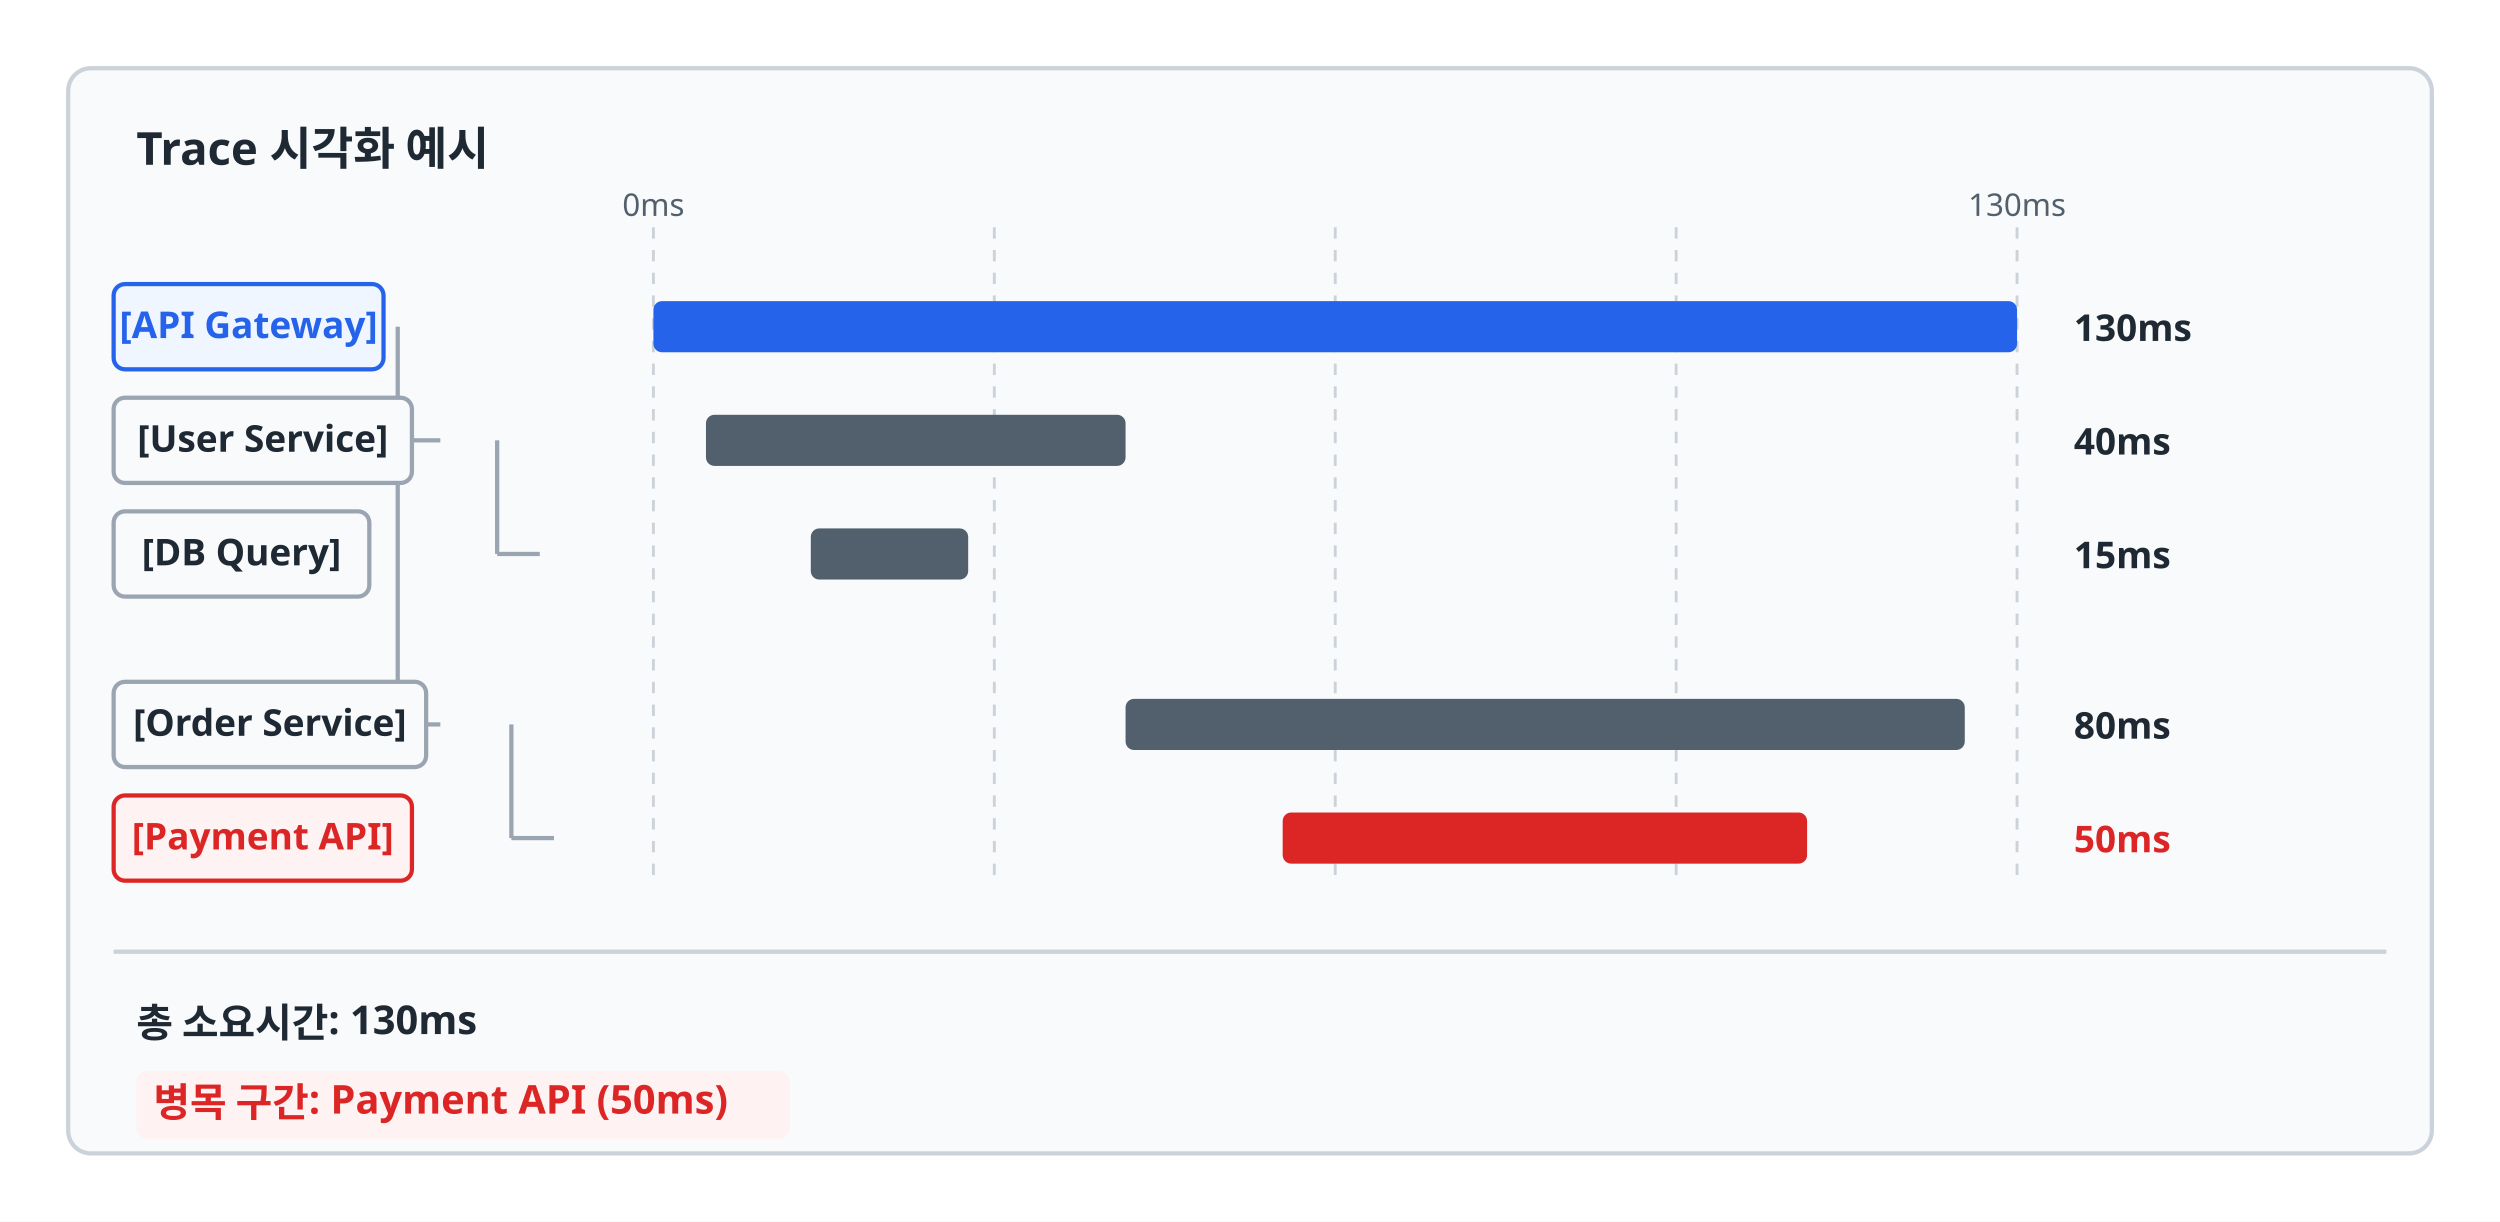
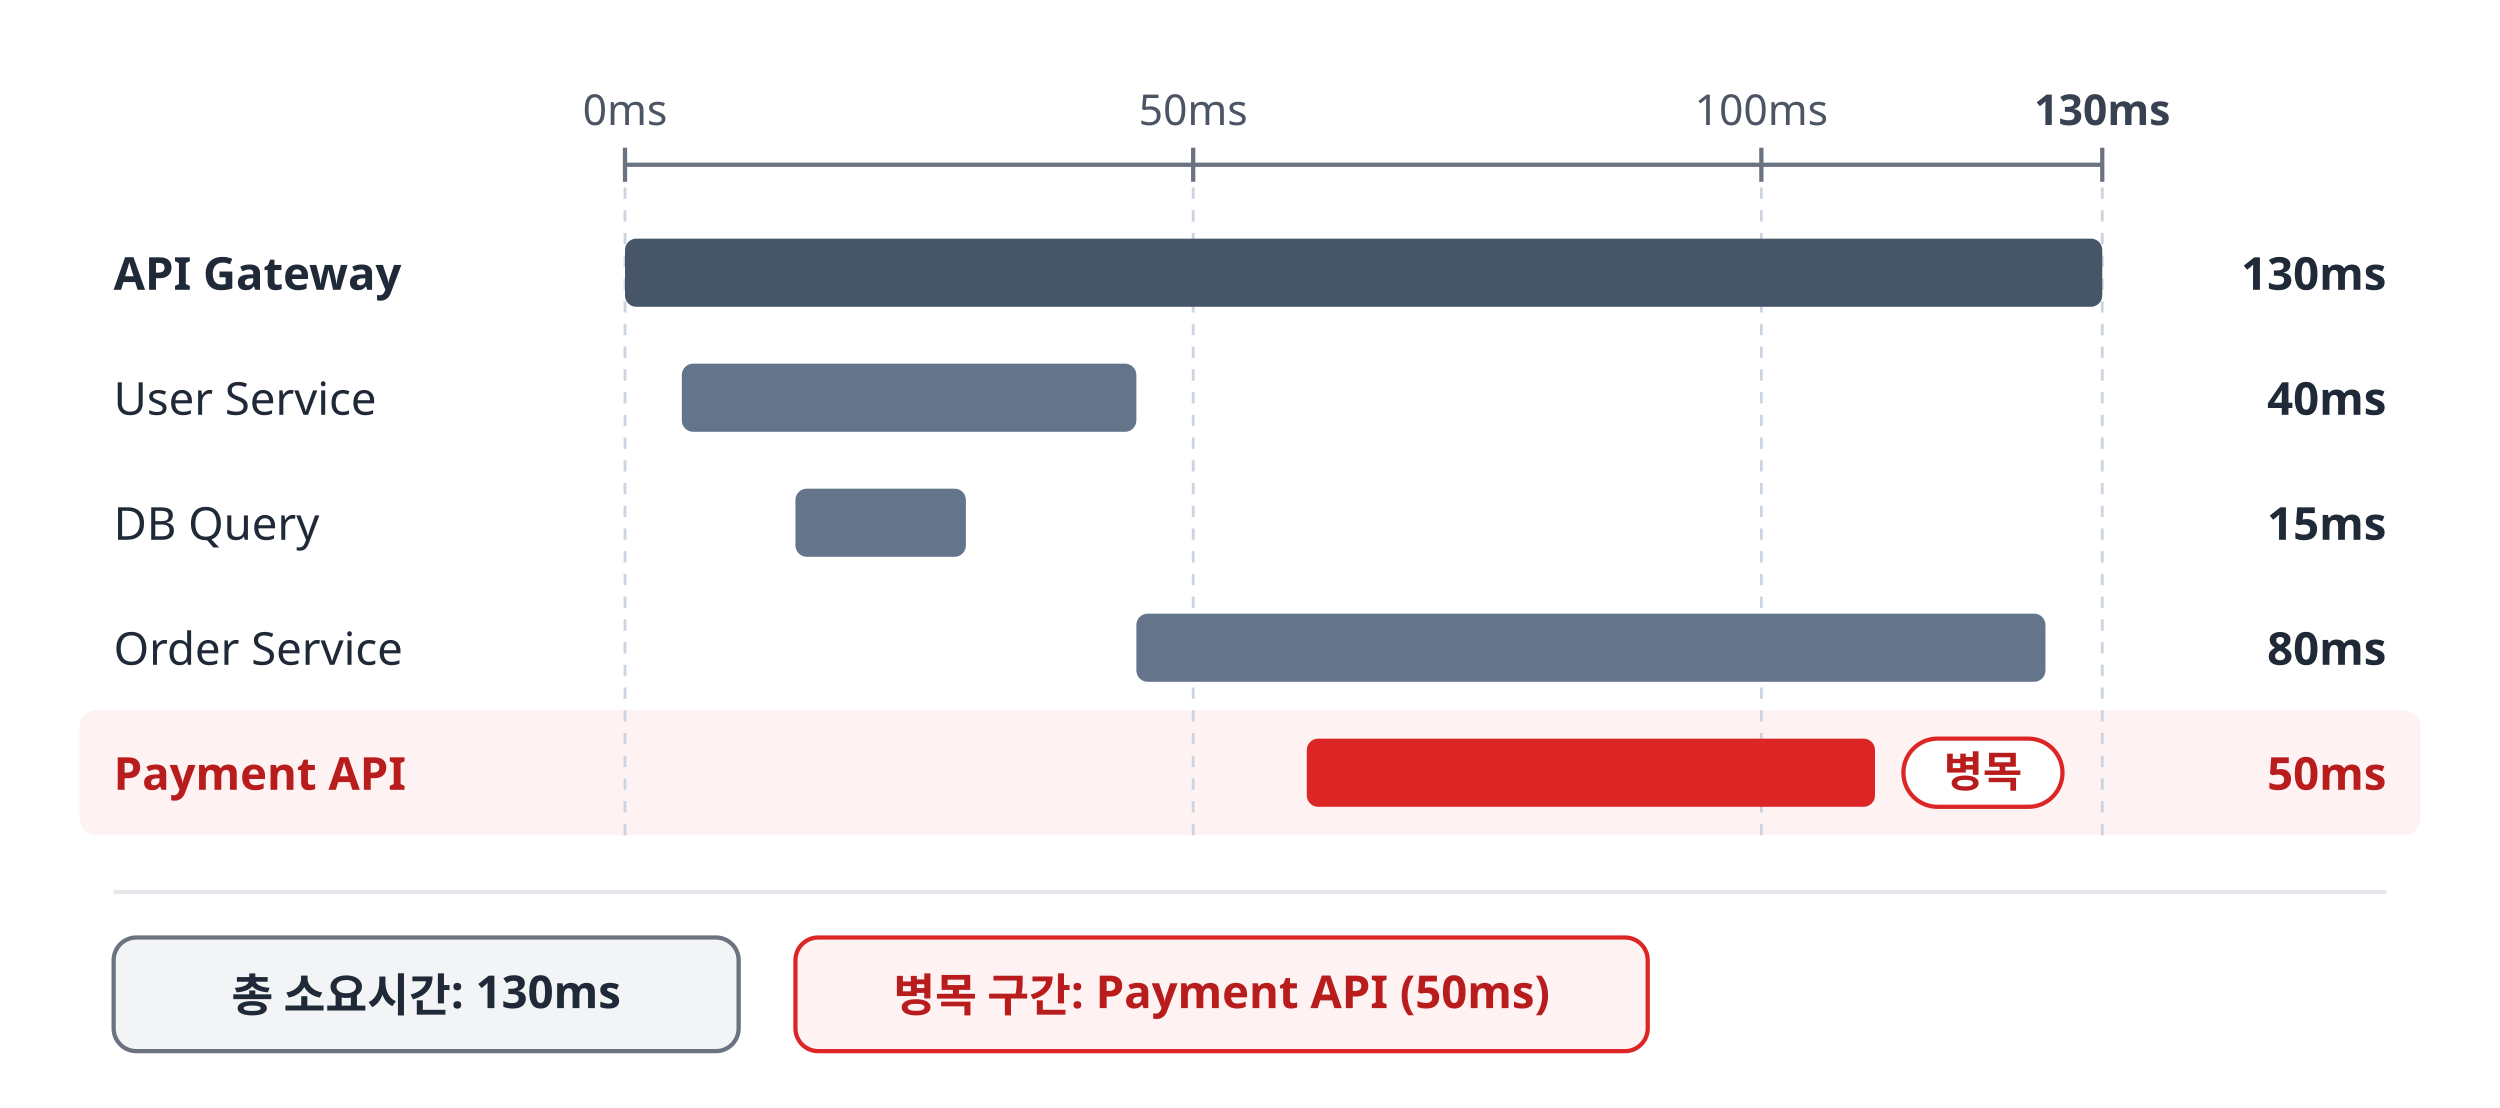
- <svg xmlns="http://www.w3.org/2000/svg" viewBox="0 0 880 430" width="880" height="430" font-family="'Malgun Gothic','Apple SD Gothic Neo','Noto Sans KR','Segoe UI',sans-serif" role="img" aria-labelledby="t d">
-   <rect width="880" height="430" fill="#ffffff" />
-   <rect x="24" y="24" width="832" height="382" rx="8" fill="#f8fafc" stroke="#cbd2d9" stroke-width="1.5" />
-   <text x="48" y="58" font-size="16" font-weight="bold" fill="#1f2933">Trace 시각화 예시</text>
-   <text x="230" y="76" font-size="11" fill="#52606d" text-anchor="middle">0ms</text>
-   <text x="710" y="76" font-size="11" fill="#52606d" text-anchor="middle">130ms</text>
-   <path d="M 230 80 L 230 310" stroke="#cbd2d9" stroke-width="1" stroke-dasharray="4 4" />
-   <path d="M 350 80 L 350 310" stroke="#cbd2d9" stroke-width="1" stroke-dasharray="4 4" />
-   <path d="M 470 80 L 470 310" stroke="#cbd2d9" stroke-width="1" stroke-dasharray="4 4" />
-   <path d="M 590 80 L 590 310" stroke="#cbd2d9" stroke-width="1" stroke-dasharray="4 4" />
-   <path d="M 710 80 L 710 310" stroke="#cbd2d9" stroke-width="1" stroke-dasharray="4 4" />
-   <path d="M 140 115 L 140 255" stroke="#9aa5b1" stroke-width="1.5" fill="none" />
-   <path d="M 140 155 L 155 155" stroke="#9aa5b1" stroke-width="1.5" fill="none" />
-   <path d="M 175 155 L 175 195" stroke="#9aa5b1" stroke-width="1.5" fill="none" />
-   <path d="M 175 195 L 190 195" stroke="#9aa5b1" stroke-width="1.5" fill="none" />
-   <path d="M 140 255 L 155 255" stroke="#9aa5b1" stroke-width="1.5" fill="none" />
-   <path d="M 180 255 L 180 295" stroke="#9aa5b1" stroke-width="1.5" fill="none" />
-   <path d="M 180 295 L 195 295" stroke="#9aa5b1" stroke-width="1.5" fill="none" />
-   <rect x="40" y="100" width="95" height="30" rx="4" fill="#eff6ff" stroke="#2563eb" stroke-width="1.5" />
-   <text x="87.5" y="119" font-size="13" font-weight="bold" fill="#2563eb" text-anchor="middle">[API Gateway]</text>
-   <rect x="230" y="106" width="480" height="18" rx="3" fill="#2563eb" />
-   <text x="730" y="120" font-size="13" font-weight="bold" fill="#1f2933">130ms</text>
-   <rect x="40" y="140" width="105" height="30" rx="4" fill="#f8fafc" stroke="#9aa5b1" stroke-width="1.5" />
-   <text x="92.5" y="159" font-size="13" font-weight="bold" fill="#1f2933" text-anchor="middle">[User Service]</text>
-   <rect x="248.5" y="146" width="147.7" height="18" rx="3" fill="#52606d" />
-   <text x="730" y="160" font-size="13" font-weight="bold" fill="#1f2933">40ms</text>
-   <rect x="40" y="180" width="90" height="30" rx="4" fill="#f8fafc" stroke="#9aa5b1" stroke-width="1.5" />
-   <text x="85" y="199" font-size="13" font-weight="bold" fill="#1f2933" text-anchor="middle">[DB Query]</text>
-   <rect x="285.4" y="186" width="55.4" height="18" rx="3" fill="#52606d" />
-   <text x="730" y="200" font-size="13" font-weight="bold" fill="#1f2933">15ms</text>
-   <rect x="40" y="240" width="110" height="30" rx="4" fill="#f8fafc" stroke="#9aa5b1" stroke-width="1.5" />
-   <text x="95" y="259" font-size="13" font-weight="bold" fill="#1f2933" text-anchor="middle">[Order Service]</text>
-   <rect x="396.2" y="246" width="295.4" height="18" rx="3" fill="#52606d" />
-   <text x="730" y="260" font-size="13" font-weight="bold" fill="#1f2933">80ms</text>
-   <rect x="40" y="280" width="105" height="30" rx="4" fill="#fef2f2" stroke="#dc2626" stroke-width="1.5" />
-   <text x="92.5" y="299" font-size="13" font-weight="bold" fill="#dc2626" text-anchor="middle">[Payment API]</text>
-   <rect x="451.5" y="286" width="184.6" height="18" rx="3" fill="#dc2626" />
-   <text x="730" y="300" font-size="13" font-weight="bold" fill="#dc2626">50ms</text>
-   <path d="M 40 335 L 840 335" stroke="#cbd2d9" stroke-width="1.5" />
-   <text x="48" y="365" font-size="14" font-weight="bold" fill="#1f2933">총 소요시간: 130ms</text>
-   <rect x="48" y="377" width="230" height="24" rx="4" fill="#fef2f2" />
-   <text x="54" y="393" font-size="14" font-weight="bold" fill="#dc2626">병목 구간: Payment API (50ms)</text>
+ <svg xmlns="http://www.w3.org/2000/svg" viewBox="0 0 880 390" width="880" height="390" font-family="'Malgun Gothic','Apple SD Gothic Neo','Noto Sans KR','Segoe UI',sans-serif" role="img" aria-labelledby="t d">
+   <rect width="880" height="390" fill="#ffffff" />
+   <rect x="28" y="250" width="824" height="44" rx="6" fill="#fef2f2" />
+   <text x="220" y="44" font-size="15" fill="#4b5563" text-anchor="middle">0ms</text>
+   <text x="420" y="44" font-size="15" fill="#4b5563" text-anchor="middle">50ms</text>
+   <text x="620" y="44" font-size="15" fill="#4b5563" text-anchor="middle">100ms</text>
+   <text x="740" y="44" font-size="15" font-weight="bold" fill="#374151" text-anchor="middle">130ms</text>
+   <line x1="220" y1="58" x2="740" y2="58" stroke="#6b7280" stroke-width="1.5" />
+   <g stroke="#6b7280" stroke-width="1.5">
+     <line x1="220" y1="52" x2="220" y2="64" />
+     <line x1="420" y1="52" x2="420" y2="64" />
+     <line x1="620" y1="52" x2="620" y2="64" />
+     <line x1="740" y1="52" x2="740" y2="64" />
+   </g>
+   <g stroke="#cbd5e1" stroke-width="1" stroke-dasharray="4 4">
+     <line x1="220" y1="66" x2="220" y2="294" />
+     <line x1="420" y1="66" x2="420" y2="294" />
+     <line x1="620" y1="66" x2="620" y2="294" />
+     <line x1="740" y1="66" x2="740" y2="294" />
+   </g>
+   <text x="40" y="102" font-size="16" font-weight="bold" fill="#1f2937">API Gateway</text>
+   <rect x="220" y="84" width="520" height="24" rx="4" fill="#475569" />
+   <text x="840" y="102" font-size="16" font-weight="bold" fill="#1f2937" text-anchor="end">130ms</text>
+   <text x="40" y="146" font-size="16" fill="#1f2937">User Service</text>
+   <rect x="240" y="128" width="160" height="24" rx="4" fill="#64748b" />
+   <text x="840" y="146" font-size="16" font-weight="bold" fill="#1f2937" text-anchor="end">40ms</text>
+   <text x="40" y="190" font-size="16" fill="#1f2937">DB Query</text>
+   <rect x="280" y="172" width="60" height="24" rx="4" fill="#64748b" />
+   <text x="840" y="190" font-size="16" font-weight="bold" fill="#1f2937" text-anchor="end">15ms</text>
+   <text x="40" y="234" font-size="16" fill="#1f2937">Order Service</text>
+   <rect x="400" y="216" width="320" height="24" rx="4" fill="#64748b" />
+   <text x="840" y="234" font-size="16" font-weight="bold" fill="#1f2937" text-anchor="end">80ms</text>
+   <text x="40" y="278" font-size="16" font-weight="bold" fill="#b91c1c">Payment API</text>
+   <rect x="460" y="260" width="200" height="24" rx="4" fill="#dc2626" />
+   <rect x="670" y="260" width="56" height="24" rx="12" fill="#ffffff" stroke="#dc2626" stroke-width="1.5" />
+   <text x="698" y="277" font-size="15" font-weight="bold" fill="#b91c1c" text-anchor="middle">병목</text>
+   <text x="840" y="278" font-size="16" font-weight="bold" fill="#b91c1c" text-anchor="end">50ms</text>
+   <line x1="40" y1="314" x2="840" y2="314" stroke="#e5e7eb" stroke-width="1.5" />
+   <rect x="40" y="330" width="220" height="40" rx="8" fill="#f3f4f6" stroke="#6b7280" stroke-width="1.5" />
+   <text x="150" y="356" font-size="16" font-weight="bold" fill="#1f2937" text-anchor="middle">총 소요시간: 130ms</text>
+   <rect x="280" y="330" width="300" height="40" rx="8" fill="#fef2f2" stroke="#dc2626" stroke-width="1.5" />
+   <text x="430" y="356" font-size="16" font-weight="bold" fill="#b91c1c" text-anchor="middle">병목 구간: Payment API (50ms)</text>
</svg>
